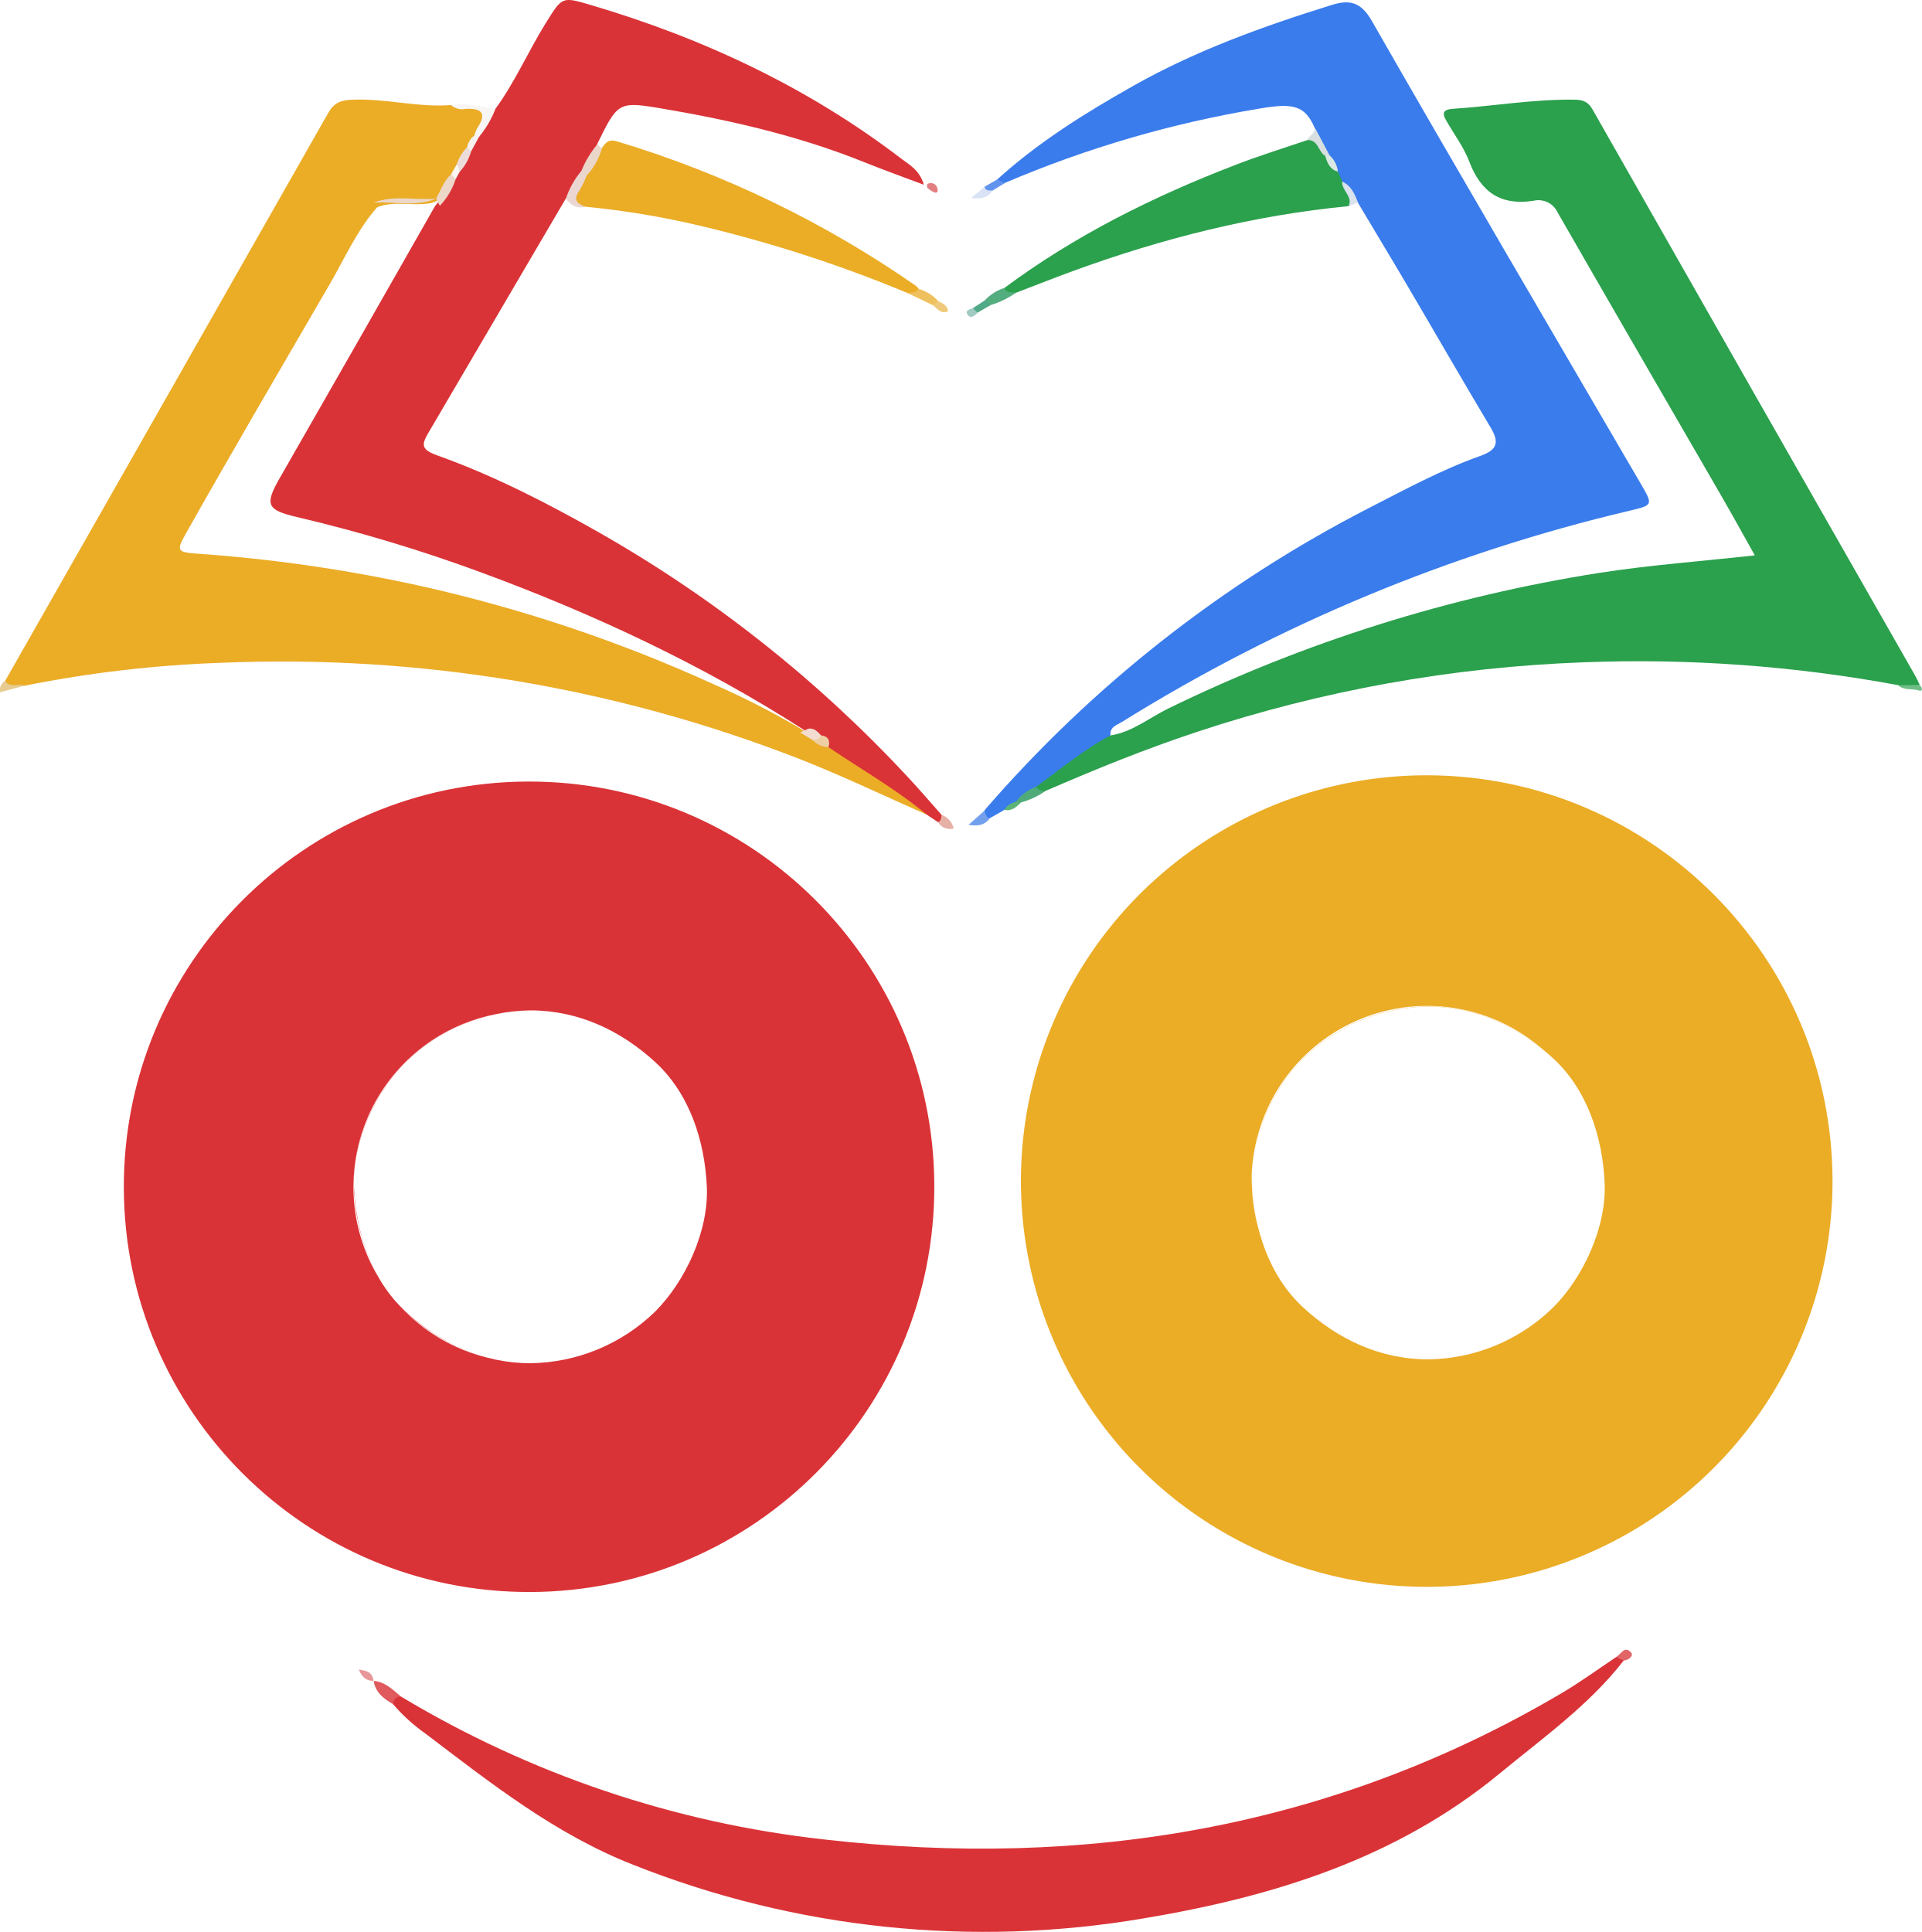
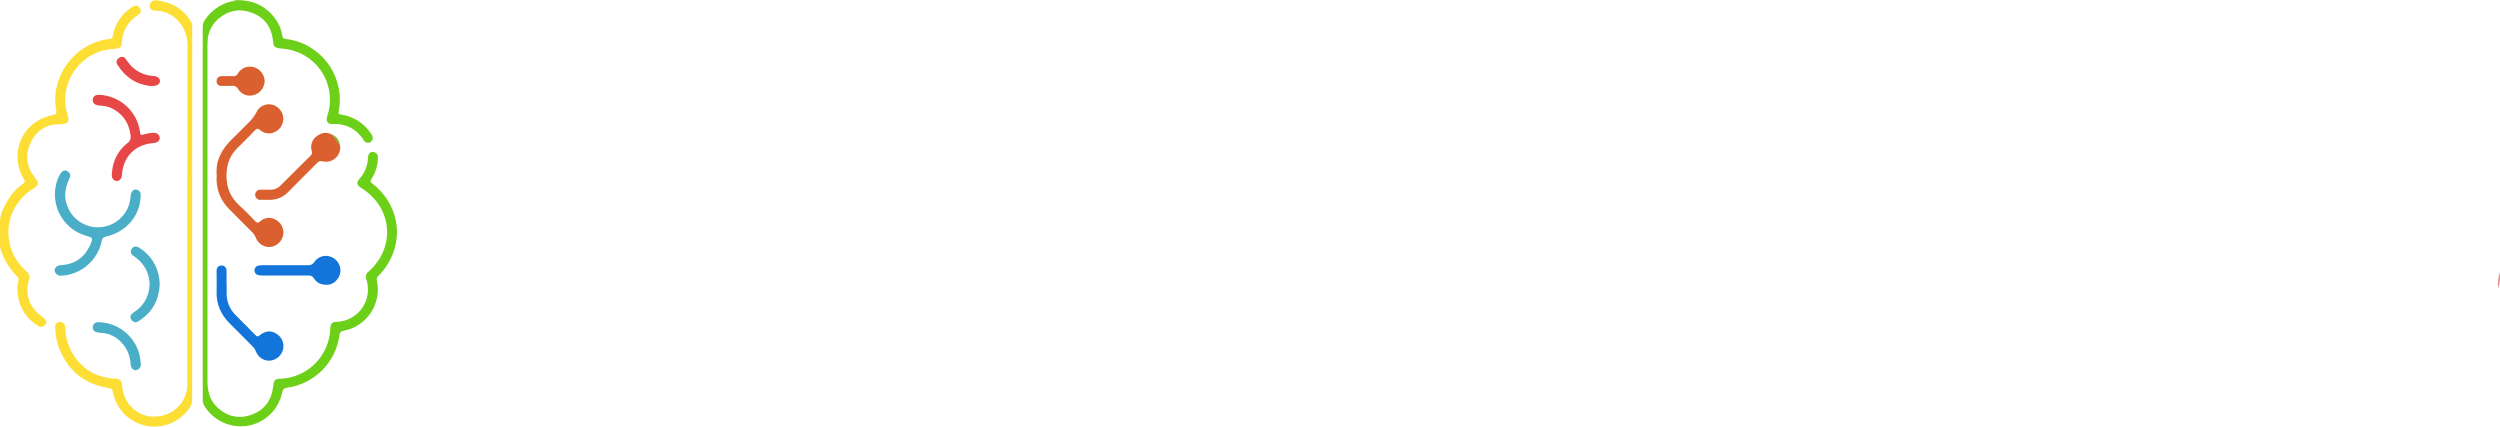
- <svg xmlns="http://www.w3.org/2000/svg" id="Calque_1" data-name="Calque 1" viewBox="0 0 420 422.22">
+ <svg xmlns="http://www.w3.org/2000/svg" id="Calque_1" data-name="Calque 1" viewBox="0 0 1465.23 250">
  <defs>
-     <style>.cls-1{fill:#ebac26;}.cls-2{fill:#da3337;}.cls-3{fill:#3a7cec;}.cls-4{fill:#2ba04d;}.cls-5{fill:#2ba14d;}.cls-6{fill:#ebad26;}.cls-7{fill:#f7f6f4;}.cls-8{fill:#ebd6d2;}.cls-9{fill:#ead7c9;}.cls-10{fill:#e0595c;}.cls-11{fill:#53ad7e;}.cls-12{fill:#efc15e;}.cls-13{fill:#d8dfe0;}.cls-14{fill:#4fab79;}.cls-15{fill:#d9e2ed;}.cls-16{fill:#e7cb90;}.cls-17{fill:#d9e3f5;}.cls-18{fill:#72a0ec;}.cls-19{fill:#e7b0a7;}.cls-20{fill:#efca7c;}.cls-21{fill:#50a987;}.cls-22{fill:#6ebe85;}.cls-23{fill:#e26568;}.cls-24{fill:#6194ee;}.cls-25{fill:#e79799;}.cls-26{fill:#e27e81;}.cls-27{fill:#a1cac3;}.cls-28{fill:#5db478;}.cls-29{fill:#fefefe;}.cls-30{fill:#ecd7c9;}.cls-31{fill:#edddda;}.cls-32{fill:#f2ddd0;}.cls-33{fill:#eecfa4;}.cls-34{fill:#f6f2f2;}.cls-35{fill:#faf7f2;}.cls-36{fill:#dce8e3;}</style>
+     <style>.cls-1{fill:#6dd018;}.cls-2{fill:#fdde34;}.cls-3{fill:#db6030;}.cls-4{fill:#4aaec8;}.cls-5{fill:#1374d9;}.cls-6{fill:#e74746;}.cls-7{fill:#4aaec9;}.cls-8{fill:#87ba31;}.cls-9{fill:#dd8384;}.cls-10{fill:#e3f5d3;}</style>
  </defs>
-   <path class="cls-1" d="M317.87,172.35A88.68,88.68,0,1,0,406.29,261,88.78,88.78,0,0,0,317.87,172.35ZM345.2,288.69A39.78,39.78,0,0,1,317.94,300c-10.45,0-19.72-4.36-27.27-11.29s-10.84-17.29-11.29-27.26c-.43-9.61,4.6-20.58,11.29-27.27a39.79,39.79,0,0,1,27.27-11.29c10.44,0,19.72,4.37,27.26,11.29s10.85,17.3,11.29,27.27C356.92,271,351.89,282,345.2,288.69Z" transform="translate(-5.82 -2.92)" />
-   <path class="cls-2" d="M121.2,173.72A88.56,88.56,0,1,0,210,262,88.55,88.55,0,0,0,121.2,173.72ZM149,289.55a39.81,39.81,0,0,1-27.27,11.29c-10.44,0-19.72-4.37-27.26-11.29s-10.85-17.29-11.29-27.27c-.43-9.6,4.6-20.57,11.29-27.26a39.78,39.78,0,0,1,27.26-11.29c10.45,0,19.72,4.37,27.27,11.29s10.84,17.29,11.29,27.26C160.71,271.89,155.67,282.86,149,289.55Z" transform="translate(-5.82 -2.92)" />
-   <path class="cls-2" d="M114.1,26.69c4.29-5.88,7.18-12.59,11-18.74,3.57-5.74,3.49-5.81,9.79-3.95,24.61,7.27,47.51,18,68,33.67,1.75,1.33,3.88,2.43,4.83,5.63-4.61-1.74-8.75-3.21-12.81-4.85-14.68-5.94-30-9.4-45.56-12-8.38-1.38-8.7-.88-13,7.92a17.62,17.62,0,0,1-2.8,6.34c-1.34,1.89-2.07,4.22-4.09,5.61L99.37,97.62c-1.5,2.57-1.46,3.58,2.06,4.84,12.32,4.41,24,10.41,35.36,16.86a283.39,283.39,0,0,1,67.38,53.37c2.53,2.7,4.94,5.52,7.4,8.29.79,1,.72,1.64-.75,1.62l-2.51-1.67c-7.37-4.45-14.91-8.65-21.63-14.09-.67-.88-1-2-2-2.65a13.76,13.76,0,0,0-3-1.65c-22.16-14.25-45.85-25.34-70.52-34.45a342,342,0,0,0-40.48-12.18c-6.62-1.55-7.06-2.72-3.66-8.63q17-29.64,33.9-59.38c1.62-1.74,2.45-4,3.56-6A20,20,0,0,1,105.69,40a30.82,30.82,0,0,0,2.36-4.38,32.43,32.43,0,0,1,2-3.44A21.5,21.5,0,0,1,114.1,26.69Z" transform="translate(-5.82 -2.92)" />
-   <path class="cls-3" d="M223.74,42.15c9-8.17,19.25-14.55,29.78-20.49,13.68-7.72,28.37-13,43.31-17.65,3.75-1.16,6.32-.83,8.77,3.46,19.4,33.9,39.21,67.58,58.88,101.33,2.6,4.47,2.56,4.52-2.45,5.71a371,371,0,0,0-111,46.17c-1.17.73-2.74,1.07-2.53,3-4.51,4.83-10.39,7.82-15.6,11.71-1.52,1.09-3.32,1.76-4.72,3.05-1,.45-1.91,1-2.91,1.5L222,181.8c-1.63.07-1.41-.83-1-1.84a280.39,280.39,0,0,1,83.94-66c8-4.09,15.88-8.38,24.34-11.39,3.71-1.32,4.27-2.9,2.31-6.19-6.28-10.51-12.38-21.13-18.59-31.68-3.45-5.86-7-11.68-10.45-17.52-1.65-1-2.47-2.75-3.85-4a9.42,9.42,0,0,1-1.31-2.49,18.68,18.68,0,0,0-1.83-3.45,19.23,19.23,0,0,1-2.45-6.41c-2.11-4.78-4.52-5.47-12-4.19a242.94,242.94,0,0,0-55.77,16.29C224.44,43.53,223.72,43.62,223.74,42.15Z" transform="translate(-5.82 -2.92)" />
-   <path class="cls-1" d="M186.89,166.22c7.16,4.87,14.74,9.14,21.42,14.71-9.21-4.05-18.3-8.42-27.66-12.1A311.21,311.21,0,0,0,54.34,147.76a264.72,264.72,0,0,0-43.07,5c-1.54.09-3.35,1.35-4.35-1Q42.26,89.69,77.55,27.6c1.26-2.21,2.72-2.77,5.1-2.88,7.3-.36,14.44,1.73,21.73,1.16a4.65,4.65,0,0,0,2.47.36c5.65.13,6,.73,3.54,5.79a22.18,22.18,0,0,0-1.9,3.08c-.64,1.36-1.47,2.62-2.23,3.92-.48.81-1,1.6-1.4,2.45-1.4,1.66-1.76,4-3.66,5.37a4.77,4.77,0,0,1-1.21.45c-3.88.75-7.91-.6-11.73.9-4.49,5.07-7.14,11.3-10.49,17-10.46,18-21,36-31.19,54.07-2.27,4-2.17,4.32,2.32,4.65a333.87,333.87,0,0,1,48.17,6.91,325.09,325.09,0,0,1,64.76,21.65A180.46,180.46,0,0,1,180.51,162c1,.71,2.13,1.19,3.13,1.89A26.71,26.71,0,0,1,186.89,166.22Z" transform="translate(-5.82 -2.92)" />
-   <path class="cls-4" d="M232.27,174.85c5.34-3.84,10.37-8.13,16.24-11.21,4.78-.74,8.49-3.88,12.66-5.9a332.3,332.3,0,0,1,94.14-29.62c11.09-1.73,22.32-2.54,34-3.83-2.47-4.4-4.78-8.59-7.16-12.72-12-20.74-24-41.44-35.94-62.23a4.61,4.61,0,0,0-5.27-2.54c-7.08,1.09-11.46-1.82-14-8.49-1.19-3.16-3.33-6-5-8.93-1-1.65-.86-2.53,1.4-2.68,8.79-.59,17.52-2.1,26.38-2,1.82,0,3.08.3,4.13,2.15q35.1,61.76,70.34,123.44c.43.74.77,1.52,1.16,2.29a6.62,6.62,0,0,1-4.68.08,311.3,311.3,0,0,0-68.81-5,303.8,303.8,0,0,0-84.32,15.16c-11.35,3.75-22.4,8.24-33.35,13C233.21,176.14,232.2,176.5,232.27,174.85Z" transform="translate(-5.82 -2.92)" />
-   <path class="cls-2" d="M93.44,373.68a228.16,228.16,0,0,0,92.44,31.23c57,6.52,111.09-2.45,161.05-31.87,4.15-2.44,8.07-5.3,12.1-8,.88-.51,1.58-.61,1.66.73-7.66,9.87-17.79,17-27.3,24.86-22.54,18.52-49.39,26.8-77.45,31.5A207.65,207.65,0,0,1,144.2,410.45c-17-6.66-31.07-17.79-45.36-28.64a38.06,38.06,0,0,1-7.1-6.44C91.08,373.57,91.59,373,93.44,373.68Z" transform="translate(-5.82 -2.92)" />
-   <path class="cls-5" d="M298.21,40.45c.32.71.63,1.41.94,2.12.62,1.76,3.57,2.92,1.39,5.4-20.74,2-40.76,7.06-60.29,14.2-4.14,1.52-8.23,3.14-12.35,4.71-1.19.46-2.49,1.21-2.63-1,15.48-11.52,32.56-20,50.51-26.91,5.13-2,10.39-3.61,15.59-5.39,3.14-1.39,2.93,2,4.33,3A16.5,16.5,0,0,0,298.21,40.45Z" transform="translate(-5.82 -2.92)" />
-   <path class="cls-6" d="M137.29,35.33c.85-1.11,1.41-2.11,3.39-1.51A230.71,230.71,0,0,1,206,65.4a3.1,3.1,0,0,1,.55.64c-.26,2-1.45,1.3-2.54.86a293.49,293.49,0,0,0-45.2-14.64,184.87,184.87,0,0,0-25.12-4.17c-2.67-.5-3.61-1.73-1.91-4.25a19.93,19.93,0,0,0,1.34-2.65C134.91,39.51,135.1,36.71,137.29,35.33Z" transform="translate(-5.82 -2.92)" />
-   <path class="cls-7" d="M109.48,32.58a7.14,7.14,0,0,1,.57-1.57c2.23-3.26,1.14-4.5-2.53-4.29a3.59,3.59,0,0,1-3.14-.84c3.32-.63,6.48.53,9.72.81a21.51,21.51,0,0,1-3.49,6A.68.68,0,0,1,109.48,32.58Z" transform="translate(-5.82 -2.92)" />
-   <path class="cls-8" d="M134,41.32a19.43,19.43,0,0,1-1.59,3.31c-1.42,2-.4,2.81,1.33,3.46-1.86.51-3.17-.34-4.27-1.72a18.63,18.63,0,0,1,3.39-6.09A1.42,1.42,0,0,1,134,41.32Z" transform="translate(-5.82 -2.92)" />
-   <path class="cls-9" d="M134,41.32l-1.14-1a21.39,21.39,0,0,1,3.5-5.86l1,.91A14.69,14.69,0,0,1,134,41.32Z" transform="translate(-5.82 -2.92)" />
-   <path class="cls-10" d="M93.44,373.68a1.57,1.57,0,0,0-1.7,1.69c-2-1.18-3.9-2.53-4.25-5.12l0,0C90,370.49,91.65,372.17,93.44,373.68Z" transform="translate(-5.82 -2.92)" />
-   <path class="cls-11" d="M225.27,65.86c.54,1.2,1.66.91,2.63,1a19.61,19.61,0,0,1-5.65,2.75c-1.15.45-1.3-.17-1.18-1.09A9.94,9.94,0,0,1,225.27,65.86Z" transform="translate(-5.82 -2.92)" />
-   <path class="cls-12" d="M204,66.9c.9-.11,1.95.2,2.54-.86a9,9,0,0,1,4.25,2.62c.12.83-.16,1.24-1,1Z" transform="translate(-5.82 -2.92)" />
-   <path class="cls-13" d="M295.44,37c-1.58-.89-1.52-3.72-4.07-3.46.58-.92,1.83-1.41,1.8-2.73L296.45,37C296.15,37.45,295.81,37.47,295.44,37Z" transform="translate(-5.82 -2.92)" />
-   <path class="cls-14" d="M232.27,174.85c.38.82,1.19.83,1.91,1a17,17,0,0,1-5.29,2.45c-.43.41-.79.35-1.07-.18A9.89,9.89,0,0,1,232.27,174.85Z" transform="translate(-5.82 -2.92)" />
-   <path class="cls-15" d="M300.54,48c1-2.17-1.57-3.43-1.39-5.39,2,.9,2.72,2.74,3.46,4.58Z" transform="translate(-5.82 -2.92)" />
-   <path class="cls-16" d="M6.92,151.74c1.16,1.62,2.94.46,4.35,1l-5.45,1.47A2.36,2.36,0,0,1,6.92,151.74Z" transform="translate(-5.82 -2.92)" />
-   <path class="cls-17" d="M222.77,44.54c-1,1.53-2.5,2-4.7,1.63L221,43.74C221.47,44.21,222.3,44,222.77,44.54Z" transform="translate(-5.82 -2.92)" />
-   <path class="cls-18" d="M221.06,180a2.09,2.09,0,0,0,1,1.84c-.94,1.2-2.15,1.74-4.58,1.34Z" transform="translate(-5.82 -2.92)" />
-   <path class="cls-19" d="M210.82,182.6c.75-.31.67-1,.75-1.62a4.13,4.13,0,0,1,2.66,3A3,3,0,0,1,210.82,182.6Z" transform="translate(-5.82 -2.92)" />
-   <path class="cls-20" d="M209.77,69.67l1-1c.94.55,2.12.87,2.24,2.29C211.52,71.61,210.7,70.5,209.77,69.67Z" transform="translate(-5.82 -2.92)" />
-   <path class="cls-21" d="M221.07,68.54l1.18,1.09-2.82,1.63c-.91.25-1.14-.17-1-1Z" transform="translate(-5.82 -2.92)" />
-   <path class="cls-22" d="M420.66,152.69l4.68-.08c.56.58.79,1.53-.26,1.19C423.62,153.33,421.91,153.88,420.66,152.69Z" transform="translate(-5.82 -2.92)" />
-   <path class="cls-23" d="M360.69,365.81l-1.66-.73c1-.69,1.86-2.59,3.24-1C362.87,364.73,361.82,365.71,360.69,365.81Z" transform="translate(-5.82 -2.92)" />
-   <path class="cls-24" d="M222.77,44.54c-.73,0-1.53.19-1.81-.8l2.78-1.59,1.65.78Z" transform="translate(-5.82 -2.92)" />
-   <path class="cls-25" d="M87.49,370.25c-1.58.05-2.51-.73-3.27-2.46,1.94.22,3.06.77,3.23,2.5Z" transform="translate(-5.82 -2.92)" />
-   <path class="cls-26" d="M208.5,44c-.33-.93.18-1,.55-1.06A1.42,1.42,0,0,1,210.64,44c.16.39.26,1.28-.69.95A6.16,6.16,0,0,1,208.5,44Z" transform="translate(-5.82 -2.92)" />
-   <path class="cls-27" d="M218.44,70.27l1,1c-.58.66-1.45,1.32-2.08.54C216.52,70.74,217.7,70.53,218.44,70.27Z" transform="translate(-5.82 -2.92)" />
-   <path class="cls-28" d="M227.82,178.16l1.07.18c-1,1-2,1.92-3.61,1.56A3.88,3.88,0,0,1,227.82,178.16Z" transform="translate(-5.82 -2.92)" />
-   <path class="cls-29" d="M290.67,234.16a39.79,39.79,0,0,1,27.27-11.29c9.38,0,17.81,3.53,24.9,9.27a38.35,38.35,0,0,0-63.11,23.56A40.94,40.94,0,0,1,290.67,234.16Z" transform="translate(-5.82 -2.92)" />
-   <path class="cls-29" d="M279.38,261.43c0-.36,0-.73,0-1.1,0,.16,0,.31,0,.47a38.66,38.66,0,0,0,1.75,11.61A49,49,0,0,1,279.38,261.43Z" transform="translate(-5.82 -2.92)" />
-   <path class="cls-29" d="M94.46,289.55c-.43-.39-.83-.8-1.23-1.21a38.09,38.09,0,0,0,19.26,11.32A42.4,42.4,0,0,1,94.46,289.55Z" transform="translate(-5.82 -2.92)" />
-   <path class="cls-29" d="M83.17,262.28c-.43-9.6,4.6-20.57,11.29-27.26a39.8,39.8,0,0,1,19.21-10.37A38.47,38.47,0,0,0,88.48,282,43.93,43.93,0,0,1,83.17,262.28Z" transform="translate(-5.82 -2.92)" />
-   <path class="cls-30" d="M101.94,47.9l-.81-1.57c1-1.83,1.67-3.86,3.27-5.32.63.06.72.64,1,1.05A15.29,15.29,0,0,1,101.94,47.9Z" transform="translate(-5.82 -2.92)" />
-   <path class="cls-31" d="M105.67,38.75a9.16,9.16,0,0,1,2.24-3.67c.56.08.64.58.84,1a10.79,10.79,0,0,1-2.44,4.35C105.63,40,105.86,39.31,105.67,38.75Z" transform="translate(-5.82 -2.92)" />
-   <path class="cls-32" d="M180.67,163l1.82-.84c1.27-.17,2,.63,2.76,1.48,0,1.47-.76,1.56-1.85,1Z" transform="translate(-5.82 -2.92)" />
-   <path class="cls-33" d="M183.4,164.63c.75-.06,1.48-.17,1.85-1,1.59.18,2,1.12,1.64,2.56A4.66,4.66,0,0,1,183.4,164.63Z" transform="translate(-5.82 -2.92)" />
-   <path class="cls-34" d="M108.75,36.05l-.83-1a4.06,4.06,0,0,1,1.56-2.5l1.13.09Z" transform="translate(-5.82 -2.92)" />
-   <path class="cls-35" d="M105.67,38.75l.64,1.65-.91,1.66-1-1.05C104.82,40.25,105.25,39.5,105.67,38.75Z" transform="translate(-5.82 -2.92)" />
-   <path class="cls-36" d="M295.44,37l1-.07a5.55,5.55,0,0,1,1.76,3.5C296.49,40,295.87,38.56,295.44,37Z" transform="translate(-5.82 -2.92)" />
-   <path class="cls-30" d="M101.14,46.33c-4.46,1.9-9.13.55-13.69.89C91.92,45.45,96.59,46.76,101.14,46.33Z" transform="translate(-5.82 -2.92)" />
+   <path class="cls-1" d="M137.69.11c9.65-.38,17.66,2.85,23.55,10.71a22,22,0,0,1,4.18,10c.21,1.36.68,1.85,2.1,2a35.9,35.9,0,0,1,31.37,39.92c-.1.84-.23,1.69-.39,2.52-.31,1.65.35,1.72,1.54,1.92A25,25,0,0,1,217.5,78.43a3.61,3.61,0,0,1,.95,2.72,3.11,3.11,0,0,1-2.06,2.47,2.7,2.7,0,0,1-3.14-1.33,22.73,22.73,0,0,0-3.74-4.56,18.81,18.81,0,0,0-14-5c-3.51.18-4.75-1.51-3.67-4.79A30,30,0,0,0,172.9,30a29.71,29.71,0,0,0-7-1.45c-6.11-.54-5.41-1.27-6.05-5.77-1.07-7.49-5.22-12.74-12.27-15.35S133.79,6.07,128,11a17.82,17.82,0,0,0-6.29,12.49c-.09,1.13-.12,2.27-.12,3.41V223.46c0,5.76,1.32,11,5.59,15.12,5.77,5.51,12.65,7.17,20.19,4.5,7.86-2.8,11.91-8.76,12.79-17,.36-3.34,1-4,4.39-4.12a30.38,30.38,0,0,0,29-29.32c.12-2.87.94-3.93,3.78-4a19,19,0,0,0,17.35-25,3.84,3.84,0,0,1,1.31-4.44c16.1-14.37,14.07-37.67-4.26-49-2.59-1.6-3-3.22-1.09-5.35a19.26,19.26,0,0,0,5-12.16c.13-3,1.77-4.26,4-3.4a2.84,2.84,0,0,1,1.85,3,23.74,23.74,0,0,1-3.81,12.7c-.75,1.14-.75,1.65.38,2.47,17.92,13.84,19.55,38.07,3.69,54.28a2.47,2.47,0,0,0-.89,2.54,24.63,24.63,0,0,1-19.35,29.55c-1.82.38-2.37,1-2.61,2.88a35.82,35.82,0,0,1-30.41,30.48c-1.93.28-2.75.83-3.15,2.9a24.73,24.73,0,0,1-19.78,19.36,25.05,25.05,0,0,1-25.58-11.17,7.2,7.2,0,0,1-1.18-4.05q0-109.21,0-218.44a7.1,7.1,0,0,1,1.2-4A26,26,0,0,1,134.86,1C135.64.22,136.82.68,137.69.11Z" transform="translate(0.01 0)" />
+   <path class="cls-2" d="M112.61,125.2V234.3a7.75,7.75,0,0,1-1.31,4.48,25,25,0,0,1-25.71,10.75,24.68,24.68,0,0,1-19.42-19.7c-.33-2-1.35-2.15-2.81-2.4C48.75,224.88,39,216.57,34.09,202.56a41.52,41.52,0,0,1-1.77-10.51,2.8,2.8,0,0,1,2.58-3.35,3,3,0,0,1,3.29,3,31.34,31.34,0,0,0,2.7,12.36c5.24,10.94,13.88,17,26,17.8,3.54.25,4.32.88,4.64,4.41.82,9.72,8.36,17.38,17.55,17.88,10.07.54,18.39-5.7,20.42-15.45a23.7,23.7,0,0,0,.28-4.76c0-65.82-.08-131.65.1-197.48,0-11-8.24-20.2-18.75-20.16-2.09,0-3.55-1.35-3.46-2.85A3.5,3.5,0,0,1,91.37.14h.06c8.94,1,16.1,4.94,20.75,12.88a5.72,5.72,0,0,1,.46,3.11Z" transform="translate(0.01 0)" />
+   <path class="cls-2" d="M33.07,72.86c-6,.27-12,3.75-15.22,11s-2.3,14.21,2.77,20.43c2.33,2.85,2.17,4.27-.94,6.17-17.93,10.93-19.89,35-4,48.75a3.88,3.88,0,0,1,1.38,4.43c-2.59,9.2.13,16.71,7.94,22.24,2.75,1.93,2.89,3.73.47,5.31a2.69,2.69,0,0,1-3.18-.2,24.52,24.52,0,0,1-11.87-18.26,20.63,20.63,0,0,1,.4-8.35A2.21,2.21,0,0,0,10,162,38.84,38.84,0,0,1,.3,146a9.08,9.08,0,0,1-.3-2.69V129.88c0-4.63,2.23-8.43,4.39-12.24a31.12,31.12,0,0,1,9.16-10c1.09-.78,1.27-1.25.54-2.47-9.34-15.66-.9-34.36,17.06-37.8,1.92-.36,2.12-1,1.78-2.82-3.62-19.77,11-39.39,31-41.67,1.51-.17,2-.66,2.24-2.13A24.5,24.5,0,0,1,77.27,4.26c2.19-1.42,3.78-1.19,4.86.72S82,8.11,80.49,9.1a19.22,19.22,0,0,0-9.07,16c-.1,2.17-1.24,3.11-3.23,3.38a57.11,57.11,0,0,0-7.41,1A30.22,30.22,0,0,0,38.21,57a28.06,28.06,0,0,0,1.27,9.89C41,71.72,40.11,72.88,33.07,72.86Z" transform="translate(0.01 0)" />
+   <path class="cls-3" d="M127,102.8c-.83-8.86,3.2-15.8,9.47-21.78,3-2.88,5.93-5.88,8.87-8.85a22.37,22.37,0,0,0,5.06-6.59,8,8,0,0,1,11.46-3.21,8.39,8.39,0,0,1,3.06,11.48,7.43,7.43,0,0,1-.49.75c-2.94,4-8.24,4.84-12,1.65-1.33-1.14-1.94-1-3.07.17C146,80,142.47,83.44,139,86.89c-4.16,4.12-6,9-6.24,14.83-.37,7.85,2.19,14,8,19.15,3,2.65,5.77,5.62,8.55,8.51,1.07,1.11,1.73,1.65,3.23.3a7.69,7.69,0,0,1,9.68-.51,8.42,8.42,0,0,1,3.64,9.06,8.67,8.67,0,0,1-7.86,6.54,8.37,8.37,0,0,1-8-5.29,10,10,0,0,0-2.52-3.69q-6.53-6.49-13-13.07A24.64,24.64,0,0,1,127,102.8Z" transform="translate(0.01 0)" />
+   <path class="cls-4" d="M82.41,115.44c-.53,11.31-8.65,20.63-20.31,23.2a2.69,2.69,0,0,0-2.47,2.54A25.55,25.55,0,0,1,35.74,161.6a3.54,3.54,0,0,1-3.71-3c-.13-1.65,1.46-3.08,3.67-3.2,7.95-.42,13.56-4.3,17-11.43l.19-.42c1.65-4.07,1.65-4.18-2.59-5.43a25.17,25.17,0,0,1-17.13-31.21,23.93,23.93,0,0,1,1.2-3.25,12.33,12.33,0,0,1,1-1.79c1.2-1.93,2.58-2.42,4.12-1.51,1.73,1,2.12,2.42,1.13,4.42-3.25,6.59-3.4,13.19.57,19.51a19.16,19.16,0,0,0,35.33-9.22c.19-3.3,2.33-4.89,4.58-3.5C82.52,112.53,82.54,114,82.41,115.44Z" transform="translate(0.01 0)" />
+   <path class="cls-5" d="M132.83,166.51v5.23a17.35,17.35,0,0,0,5.08,12.76c3.88,4,7.93,7.94,11.85,11.95.87.89,1.39,1,2.4.1,3.22-2.72,6.67-3,9.88-.92a8.45,8.45,0,0,1,3.84,9.2,8.67,8.67,0,0,1-7.84,6.55c-3.62.18-6.85-2.08-8.29-5.89a6.49,6.49,0,0,0-1.65-2.42q-6.9-6.82-13.66-13.69c-4.94-5-7.65-11-7.51-18.18.09-4.12.07-8.19,0-12.29,0-1.95.88-3.14,2.7-3.29a2.82,2.82,0,0,1,3.11,2.93c.13,2.65,0,5.31,0,8Z" transform="translate(0.01 0)" />
+   <path class="cls-3" d="M199.38,85.55a8.4,8.4,0,0,1-10.42,9,2.8,2.8,0,0,0-3.13,1c-5.5,5.55-11.09,11-16.55,16.58a15,15,0,0,1-12,5c-1.74-.1-3.49,0-5.23,0a3,3,0,0,1-.06-5.91c2-.11,4.12-.08,6.14,0a8.39,8.39,0,0,0,6.35-2.56c5.92-5.88,11.78-11.8,17.74-17.64.91-.89.68-1.65.44-2.62a7.82,7.82,0,0,1,2.93-8.54c2.69-2.1,5.69-2.76,8.89-1C196.9,80.5,198.06,83.08,199.38,85.55Z" transform="translate(0.01 0)" />
+   <path class="cls-6" d="M58.21,55.58a25.18,25.18,0,0,1,23.9,22.16c.18,1.48.58,1.54,1.83,1.13a20.16,20.16,0,0,1,6.25-1,3.18,3.18,0,0,1,3.43,2.91c0,1.62-1.34,2.88-3.3,3-11.16.87-18.12,7.81-18.9,19-.14,2-1.38,3.3-3,3.3s-3-1.46-2.92-3.62c.32-7.51,3.24-13.85,9.12-18.56a4.44,4.44,0,0,0,1.89-4.69c-.82-6.35-3.7-11.3-9.14-14.71a16.75,16.75,0,0,0-8.15-2.56,10.56,10.56,0,0,1-1.58-.15c-2.36-.37-3.52-1.65-3.29-3.53S56,55.49,58.21,55.58Z" transform="translate(0.01 0)" />
+   <path class="cls-5" d="M191.76,166.91c-3.81.09-6.24-1.26-7.81-3.79a3.26,3.26,0,0,0-3.29-1.65c-8.95.05-17.91,0-26.86,0a12.91,12.91,0,0,1-2.48-.21,2.88,2.88,0,0,1-.2-5.54,10.16,10.16,0,0,1,2.69-.27c8.88,0,17.76,0,26.63,0a3.92,3.92,0,0,0,3.83-2,8.18,8.18,0,0,1,10.06-2.78,8.66,8.66,0,0,1,5.1,9.26C198.62,164,195.14,166.89,191.76,166.91Z" transform="translate(0.01 0)" />
+   <path class="cls-4" d="M93.58,165.8c-.14,9.66-4.12,17.25-12.36,22.41a2.8,2.8,0,0,1-4.19-.77c-1.1-1.6-.55-3.11,1-4.12a20.68,20.68,0,0,0,7-7c5.11-9.06,2.52-19.87-6.17-25.88-1.3-.9-2.55-1.81-2.09-3.64.56-2.24,2.68-3,4.86-1.59A25,25,0,0,1,93.41,164C93.51,164.59,93.53,165.19,93.58,165.8Z" transform="translate(0.01 0)" />
+   <path class="cls-3" d="M133.88,44.62c.92,0,1.83-.07,2.73,0a2.54,2.54,0,0,0,2.72-1.47,8.29,8.29,0,0,1,9.61-3.74,8.78,8.78,0,0,1,6.17,7.91,8.8,8.8,0,0,1-6,8.29,8.08,8.08,0,0,1-9.53-3.35,3.63,3.63,0,0,0-3.86-1.94c-1.89.12-3.79,0-5.68.06s-3-.76-3.09-2.59a2.81,2.81,0,0,1,2.82-3.16c1.35-.13,2.73,0,4.12,0Z" transform="translate(0.01 0)" />
+   <path class="cls-7" d="M82.46,213.27a3.13,3.13,0,0,1-1.57,3.3c-2.11,1.13-4.24-.32-4.38-3.1a19.2,19.2,0,0,0-4.67-12,17.63,17.63,0,0,0-13-6.43,11,11,0,0,1-1.81-.21c-1.75-.4-2.9-1.4-2.63-3.35a3,3,0,0,1,3.4-2.66,25.27,25.27,0,0,1,24.69,24.49Z" transform="translate(0.01 0)" />
+   <path class="cls-6" d="M88.51,50.46C80.46,49.74,73.62,45.57,68.85,38a2.7,2.7,0,0,1,.5-3.78,2.3,2.3,0,0,1,.33-.21,2.6,2.6,0,0,1,4,.56c1.64,2.26,3.24,4.56,5.6,6.2a19.75,19.75,0,0,0,10.33,3.72c2.61.15,4.12,1.2,4.12,3S92,50.54,88.51,50.46Z" transform="translate(0.01 0)" />
+   <path class="cls-8" d="M199.38,85.55l-4.88-6.76C197.55,80,199,82.42,199.38,85.55Z" transform="translate(0.01 0)" />
+   <path class="cls-9" d="M1464.15,169.13a24.55,24.55,0,0,1,.94-9.49A23.82,23.82,0,0,1,1464.15,169.13Z" transform="translate(0.01 0)" />
+   <path class="cls-10" d="M137.69.11c-.72,1-1.82.82-2.83.9C135.44-.37,136.62,0,137.69.11Z" transform="translate(0.01 0)" />
</svg>
